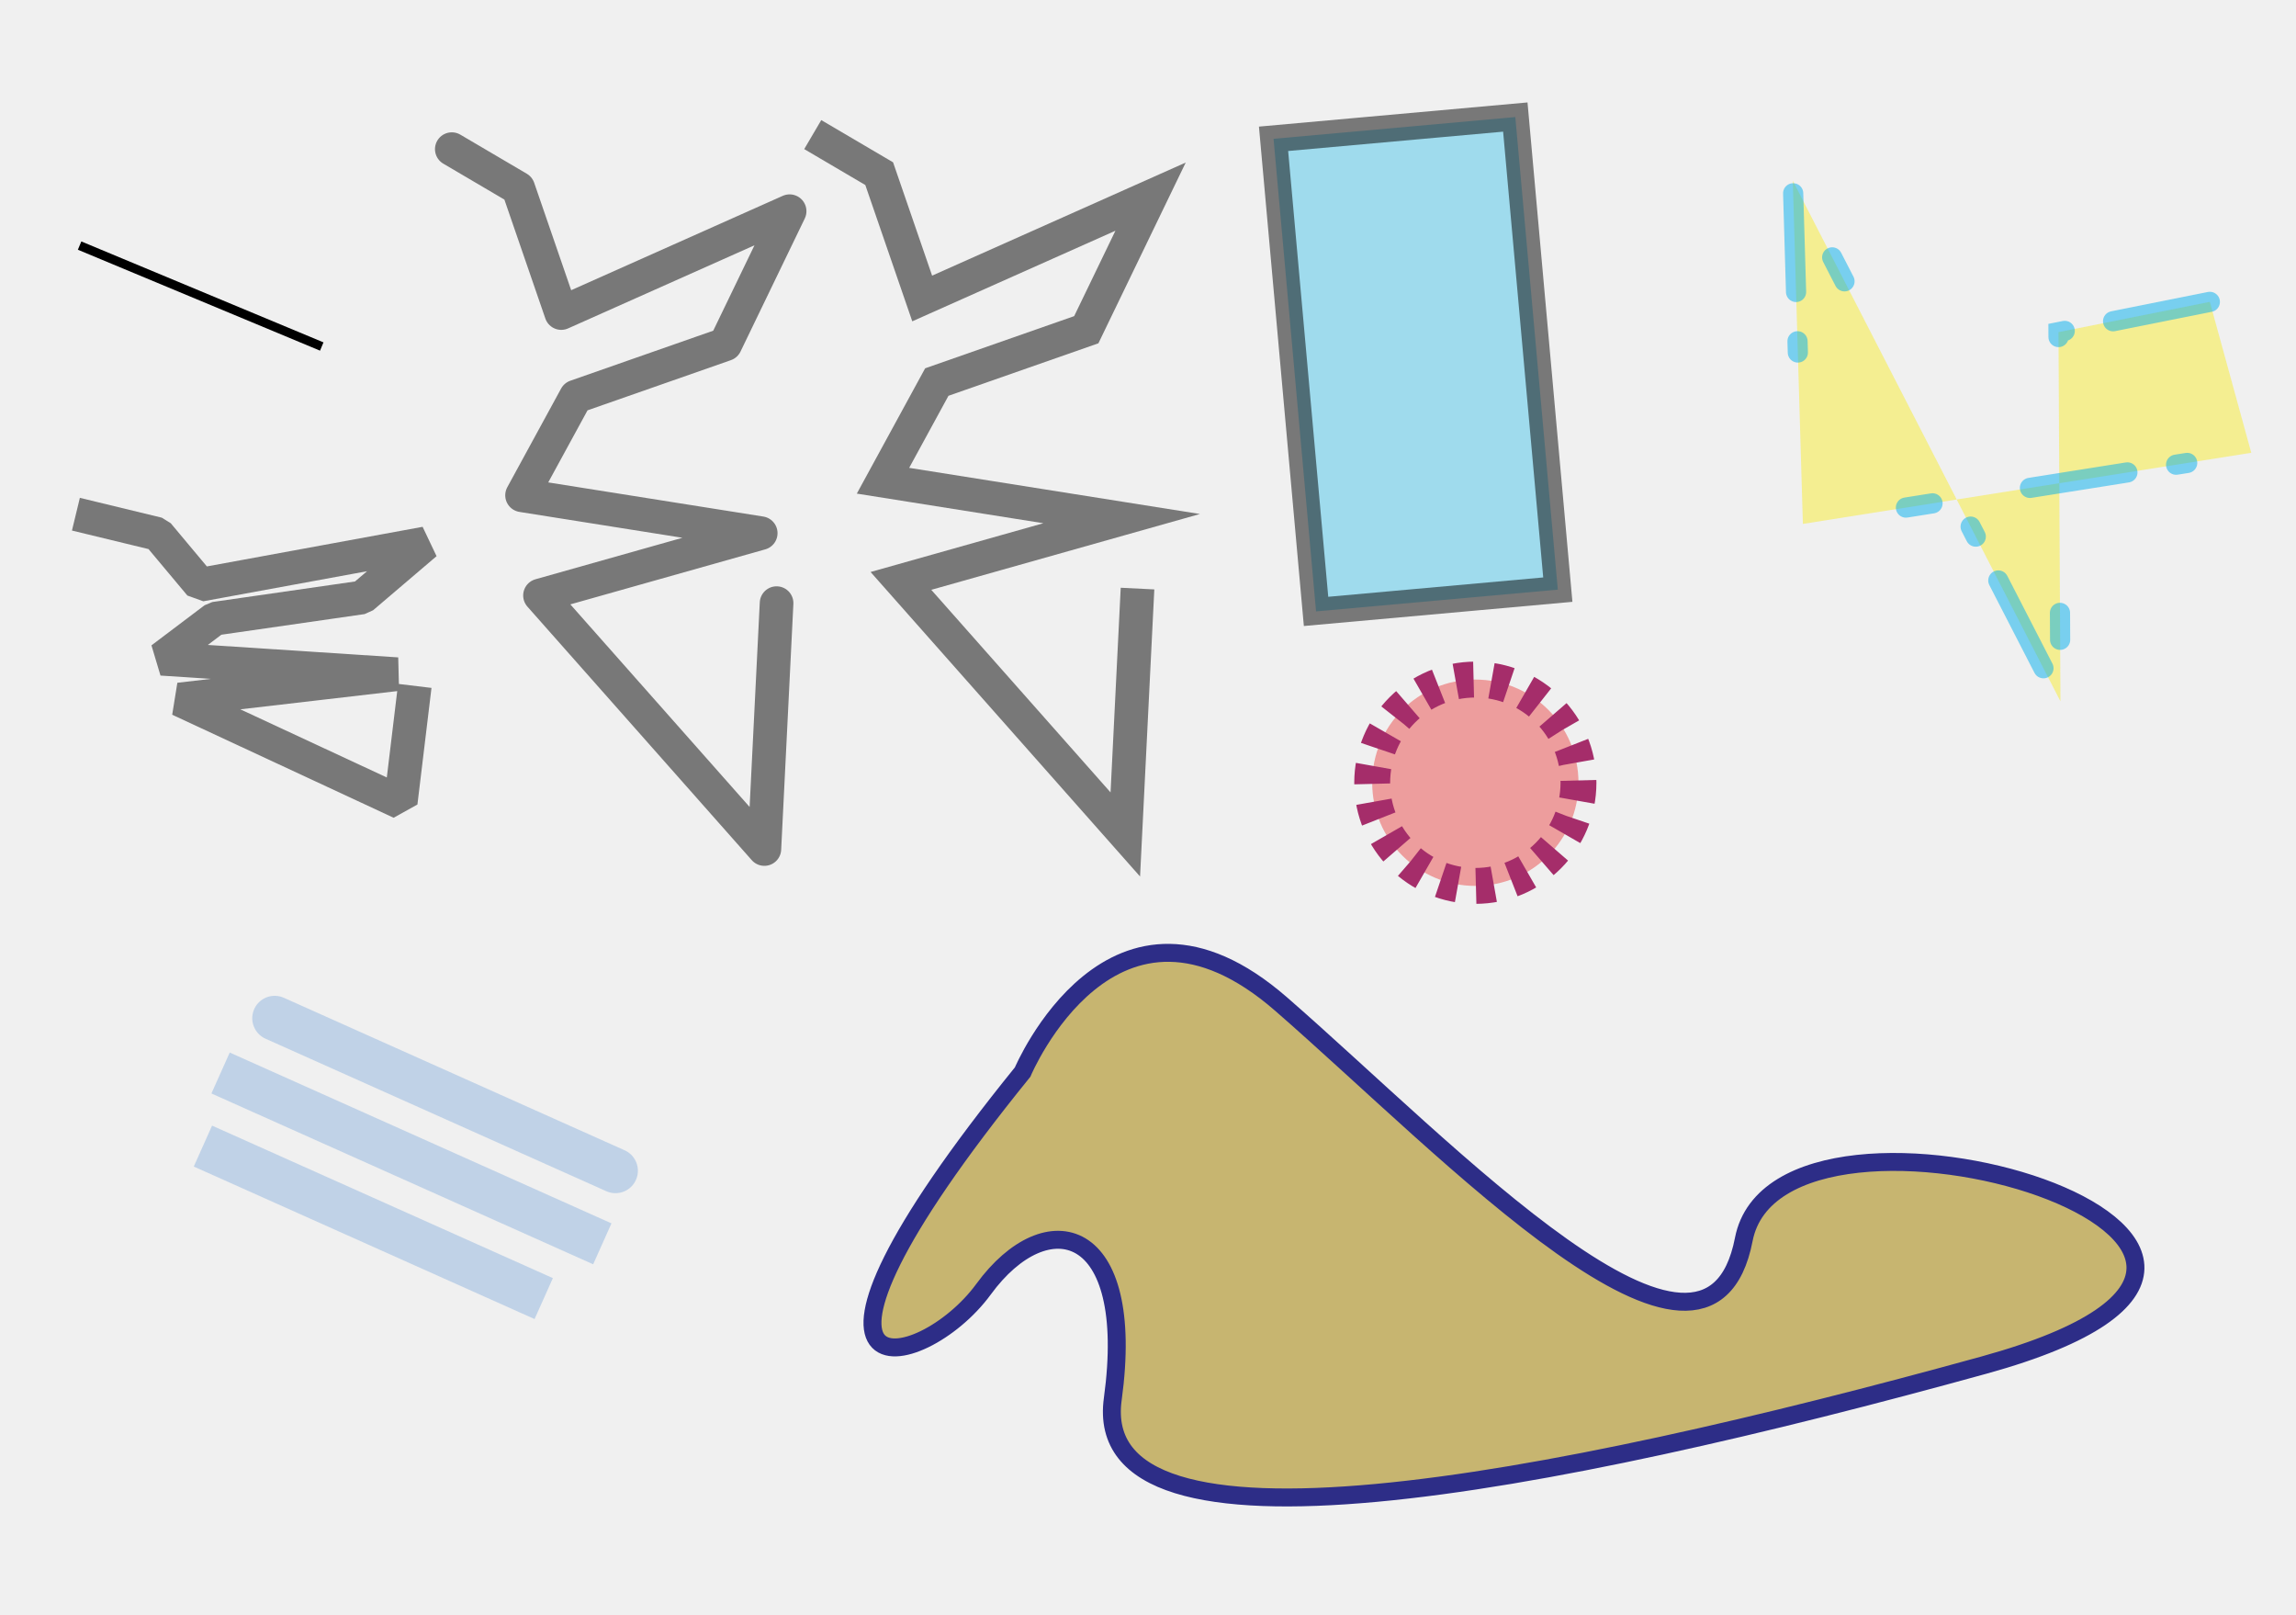
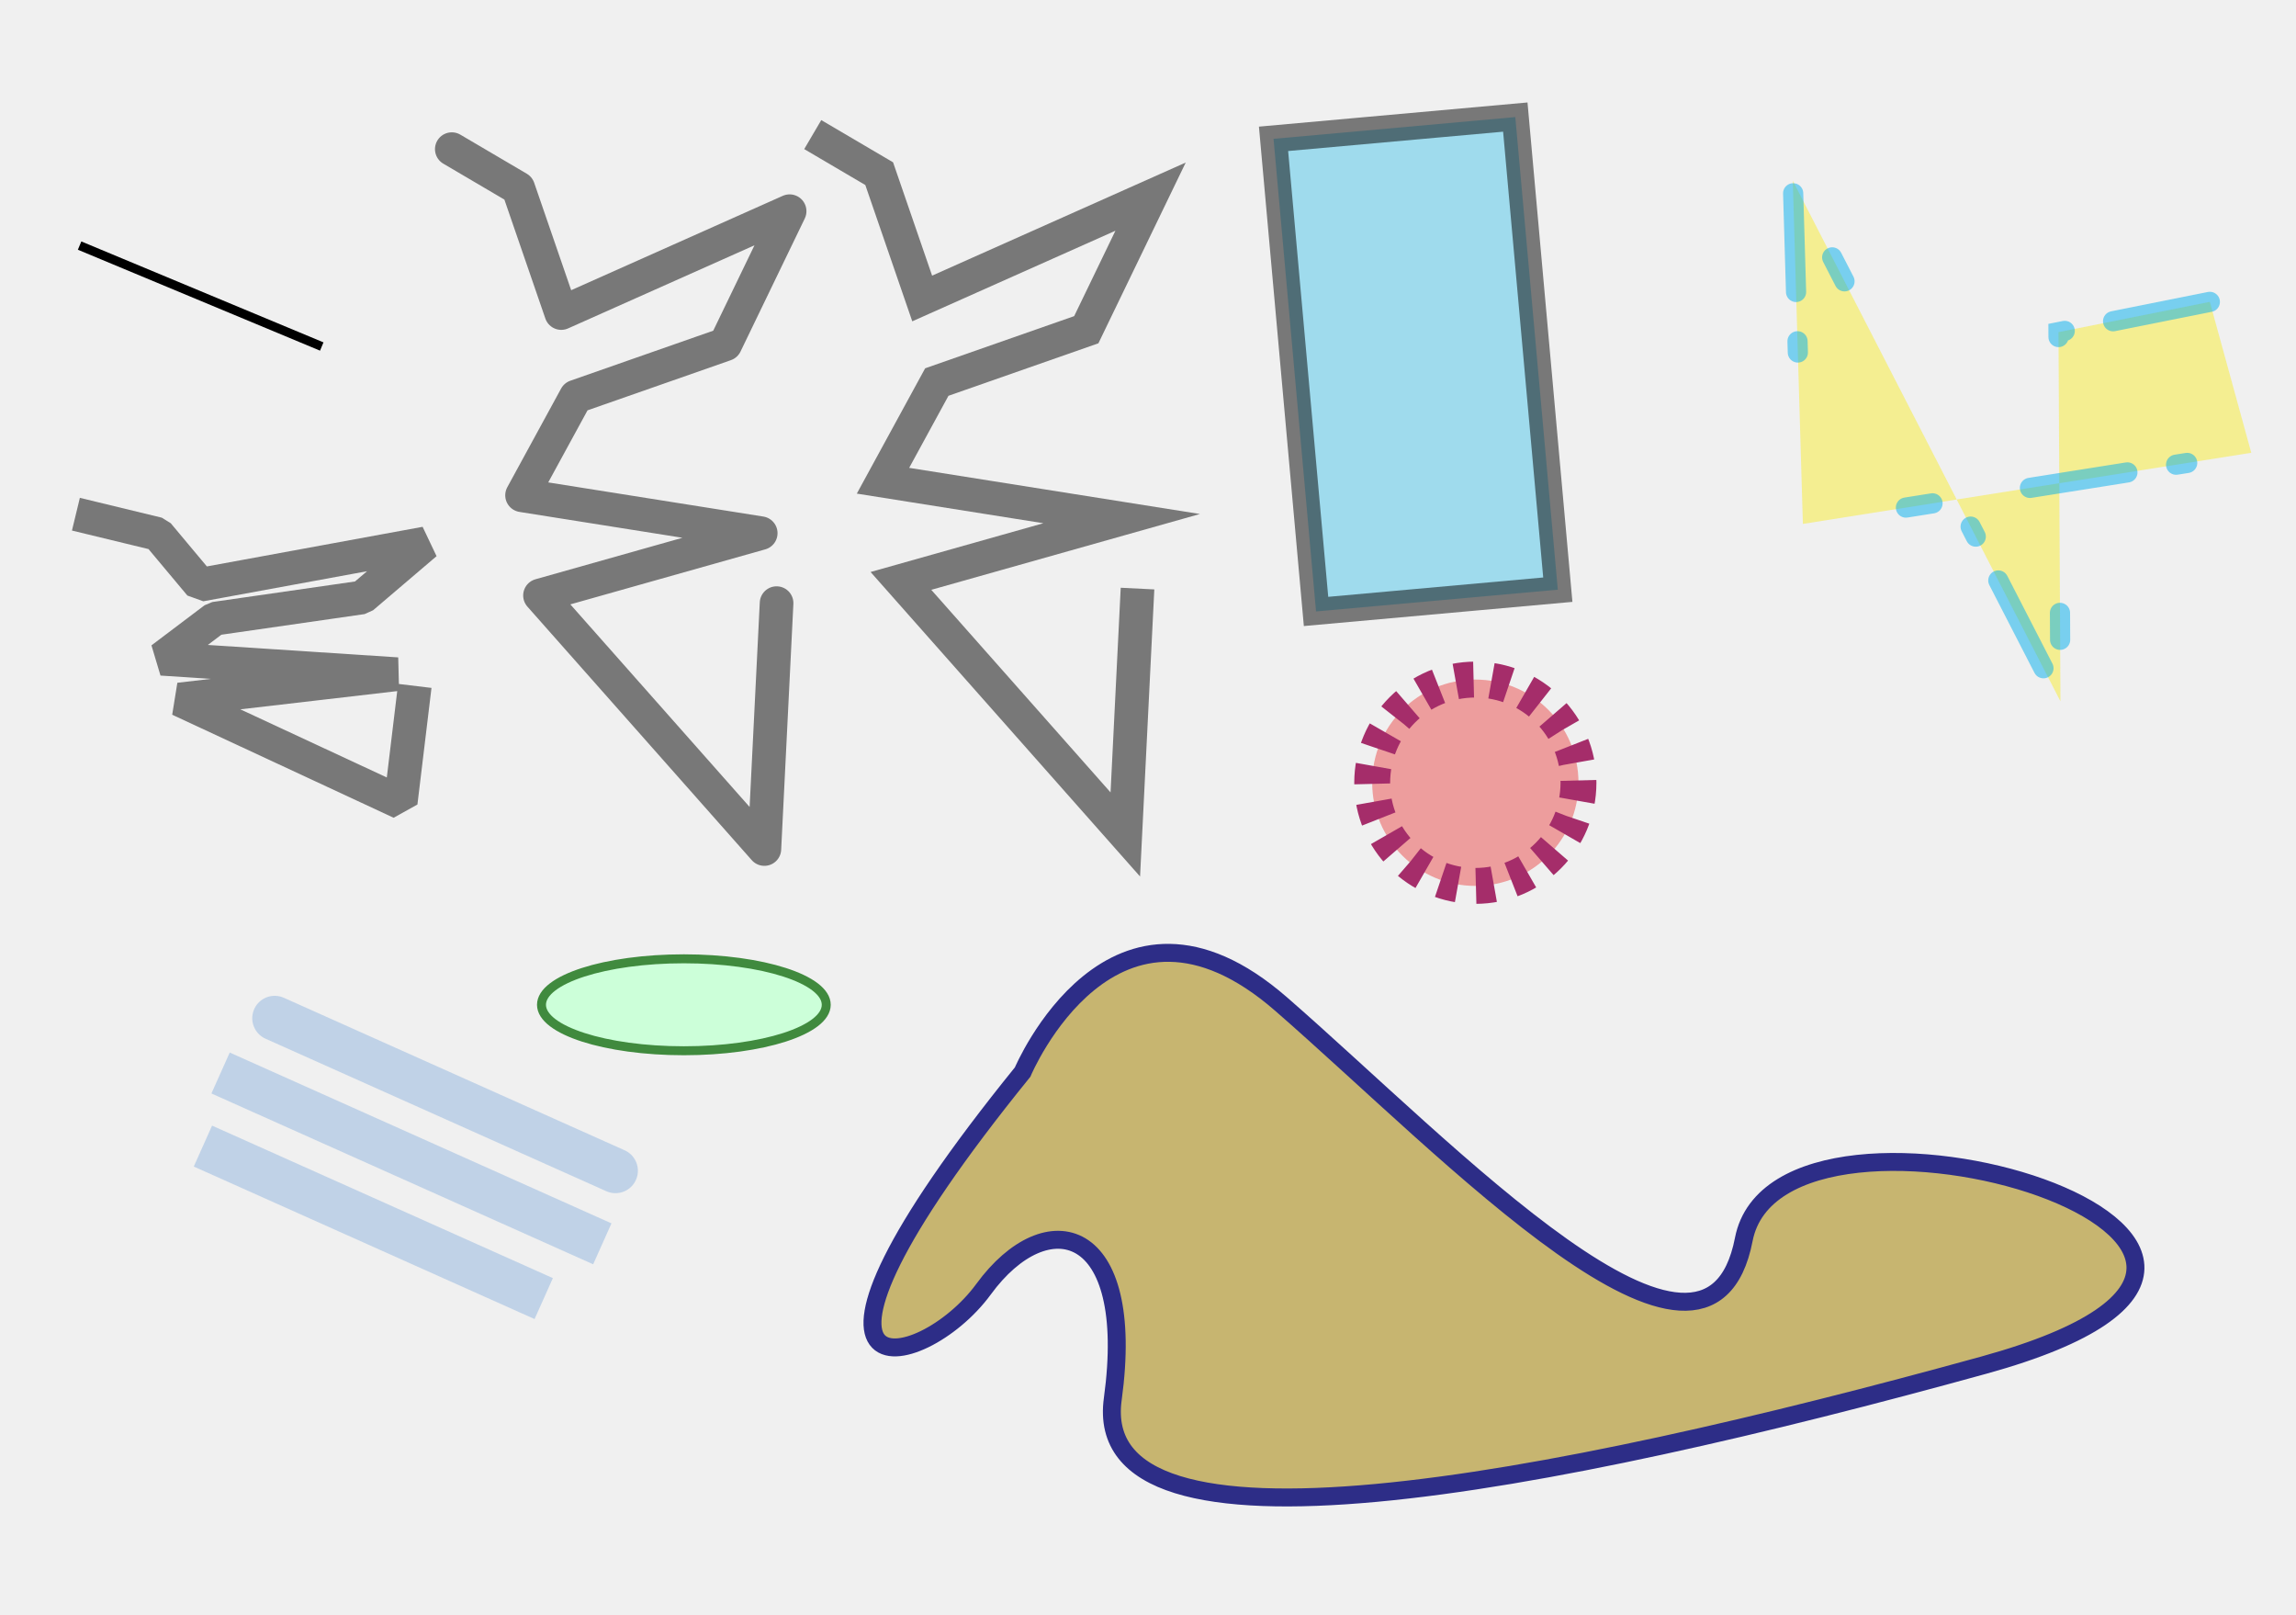
- <svg xmlns="http://www.w3.org/2000/svg" version="1.1" id="Layer_1" x="0px" y="0px" width="1024px" height="720px" viewBox="0 0 1024 720" enable-background="new 0 0 1024 720" xml:space="preserve">
-   <polyline id="polyline3069" fill="#F9ED32" fill-opacity="0.5" stroke="#00AEEF" stroke-width="9" stroke-linecap="round" stroke-miterlimit="5" stroke-opacity="0.5" stroke-dasharray="44,22,5,123,12,44" points="  985.57,134.601 918.073,148.1 918.948,312.688 799.576,80.603 804.076,233.595 1004.05,201.875 " />
-   <polyline id="polyline3071" fill="none" stroke="#000000" stroke-width="15" stroke-linecap="square" stroke-linejoin="bevel" stroke-miterlimit="500" stroke-opacity="0.5" points="  41.145,231.028 70.398,238.107 89.32,260.717 189.838,242.268 161.546,266.374 95.753,275.853 72.068,293.729 177.113,300.592   79.963,311.877 178.723,357.806 184.096,313.265 " />
-   <path id="path3073" fill="#C7B570" stroke="#2D2D87" stroke-width="8" stroke-linecap="round" stroke-miterlimit="5" d="  M456.091,477.991c0,0,40.203-95.653,115.249-30.33c75.047,65.323,190.289,187.809,206.371,104.981  c16.082-82.82,301.516,2.334,107.203,55.991c-194.313,53.655-399.349,93.313-388.624,15.162  c10.719-78.152-29.48-87.483-57.624-48.992C410.524,613.302,334.14,628.469,456.091,477.991z" />
+ <svg xmlns="http://www.w3.org/2000/svg" version="1.2" baseProfile="tiny" id="Layer_1" x="0px" y="0px" width="1024px" height="720px" viewBox="0 0 1024 720" xml:space="preserve">
+   <polyline id="polyline3069" fill="#F9ED32" fill-opacity="0.5" stroke="#00AEEF" stroke-width="9" stroke-linecap="round" stroke-miterlimit="5" stroke-opacity="0.5" stroke-dasharray="44,22,5,123,12,44" points="  985.57,134.601 918.073,148.1 918.948,312.688 799.575,80.603 804.075,233.595 1004.05,201.875 " />
+   <polyline id="polyline3071" fill="none" stroke="#000000" stroke-width="15" stroke-linecap="square" stroke-linejoin="bevel" stroke-miterlimit="500" stroke-opacity="0.5" points="  41.145,231.028 70.398,238.107 89.32,260.718 189.838,242.268 161.546,266.374 95.753,275.853 72.068,293.729 177.113,300.593   79.963,311.877 178.723,357.806 184.096,313.265 " />
+   <path id="path3073" fill="#C7B570" stroke="#2D2D87" stroke-width="8" stroke-linecap="round" stroke-miterlimit="5" d="  M456.091,477.991c0,0,40.203-95.653,115.249-30.33c75.047,65.323,190.289,187.81,206.371,104.981  c16.082-82.82,301.516,2.334,107.203,55.991c-194.313,53.655-399.35,93.313-388.624,15.162  c10.719-78.152-29.48-87.483-57.624-48.992C410.524,613.302,334.14,628.469,456.091,477.991z" />
  <circle id="circle3075" fill="#EB7A79" fill-opacity="0.7" stroke="#A52D6A" stroke-width="16" stroke-miterlimit="22" stroke-dasharray="8,8,0,0,0,0" cx="657.99" cy="348.999" r="46" />
-   <rect id="rect3077" x="525.602" y="108.282" transform="matrix(-0.0896 -0.996 0.996 -0.0896 526.1954 805.8045)" fill="#9FDBED" stroke="#000000" stroke-width="12" stroke-miterlimit="500" stroke-opacity="0.5" width="211.561" height="108.257" />
+   <rect id="rect3077" x="525.602" y="108.266" transform="matrix(0.0896 0.996 -0.996 0.0896 736.5558 -480.9998)" fill="#9FDBED" stroke="#000000" stroke-width="12" stroke-miterlimit="500" stroke-opacity="0.5" width="211.566" height="108.26" />
  <line id="line3079" fill="none" stroke="#518DD4" stroke-width="20" stroke-linecap="round" stroke-miterlimit="500" stroke-opacity="0.3" x1="122.5" y1="454" x2="274.5" y2="522" />
  <line id="line3081" fill="none" stroke="#518DD4" stroke-width="20" stroke-linecap="square" stroke-miterlimit="500" stroke-opacity="0.3" x1="107.5" y1="482.5" x2="259.5" y2="550.5" />
  <line id="line3083" fill="none" stroke="#518DD4" stroke-width="20" stroke-miterlimit="500" stroke-opacity="0.3" x1="90.5" y1="511" x2="242.5" y2="579" />
-   <polyline id="polyline3085" fill="none" stroke="#000000" stroke-width="15" stroke-linecap="round" stroke-linejoin="round" stroke-miterlimit="500" stroke-opacity="0.5" points="  201.5,66.5 231.142,83.924 250.315,139.574 352.165,94.167 323.5,153.5 256.834,176.833 232.834,220.833 339.273,237.723   240.834,265.5 340.904,378.551 346.349,268.919 " />
-   <polyline id="polyline3087" fill="none" stroke="#000000" stroke-width="15" stroke-miterlimit="500" stroke-opacity="0.5" points="  362.477,60.01 392.116,77.433 411.289,133.084 513.144,87.677 484.477,147.01 417.81,170.344 393.81,214.344 500.247,231.233   401.81,259.01 501.88,372.06 507.323,262.428 " />
+   <polyline id="polyline3085" fill="none" stroke="#000000" stroke-width="15" stroke-linecap="round" stroke-linejoin="round" stroke-miterlimit="500" stroke-opacity="0.5" points="  201.5,66.5 231.142,83.924 250.315,139.574 352.164,94.167 323.5,153.5 256.834,176.833 232.834,220.833 339.273,237.723   240.834,265.5 340.904,378.551 346.349,268.919 " />
+   <polyline id="polyline3087" fill="none" stroke="#000000" stroke-width="15" stroke-miterlimit="500" stroke-opacity="0.5" points="  362.477,60.01 392.115,77.433 411.288,133.084 513.144,87.677 484.477,147.01 417.81,170.344 393.81,214.344 500.246,231.233   401.81,259.01 501.88,372.06 507.323,262.428 " />
  <path id="path3089" fill="none" stroke="#000000" stroke-width="15" stroke-linecap="round" stroke-linejoin="round" stroke-miterlimit="500" d="  M144.5,42.5" />
-   <line fill="#FFFFFF" stroke="#000000" stroke-width="4" stroke-miterlimit="10" x1="35.5" y1="109.5" x2="143.5" y2="154.5" />
+   <line fill="none" stroke="#000000" stroke-width="4" stroke-miterlimit="10" x1="35.5" y1="109.5" x2="143.5" y2="154.5" />
+   <ellipse fill="#CCFFD9" stroke="#408A3E" stroke-width="4" stroke-miterlimit="10" cx="305" cy="448" rx="63.5" ry="20.5" />
</svg>
